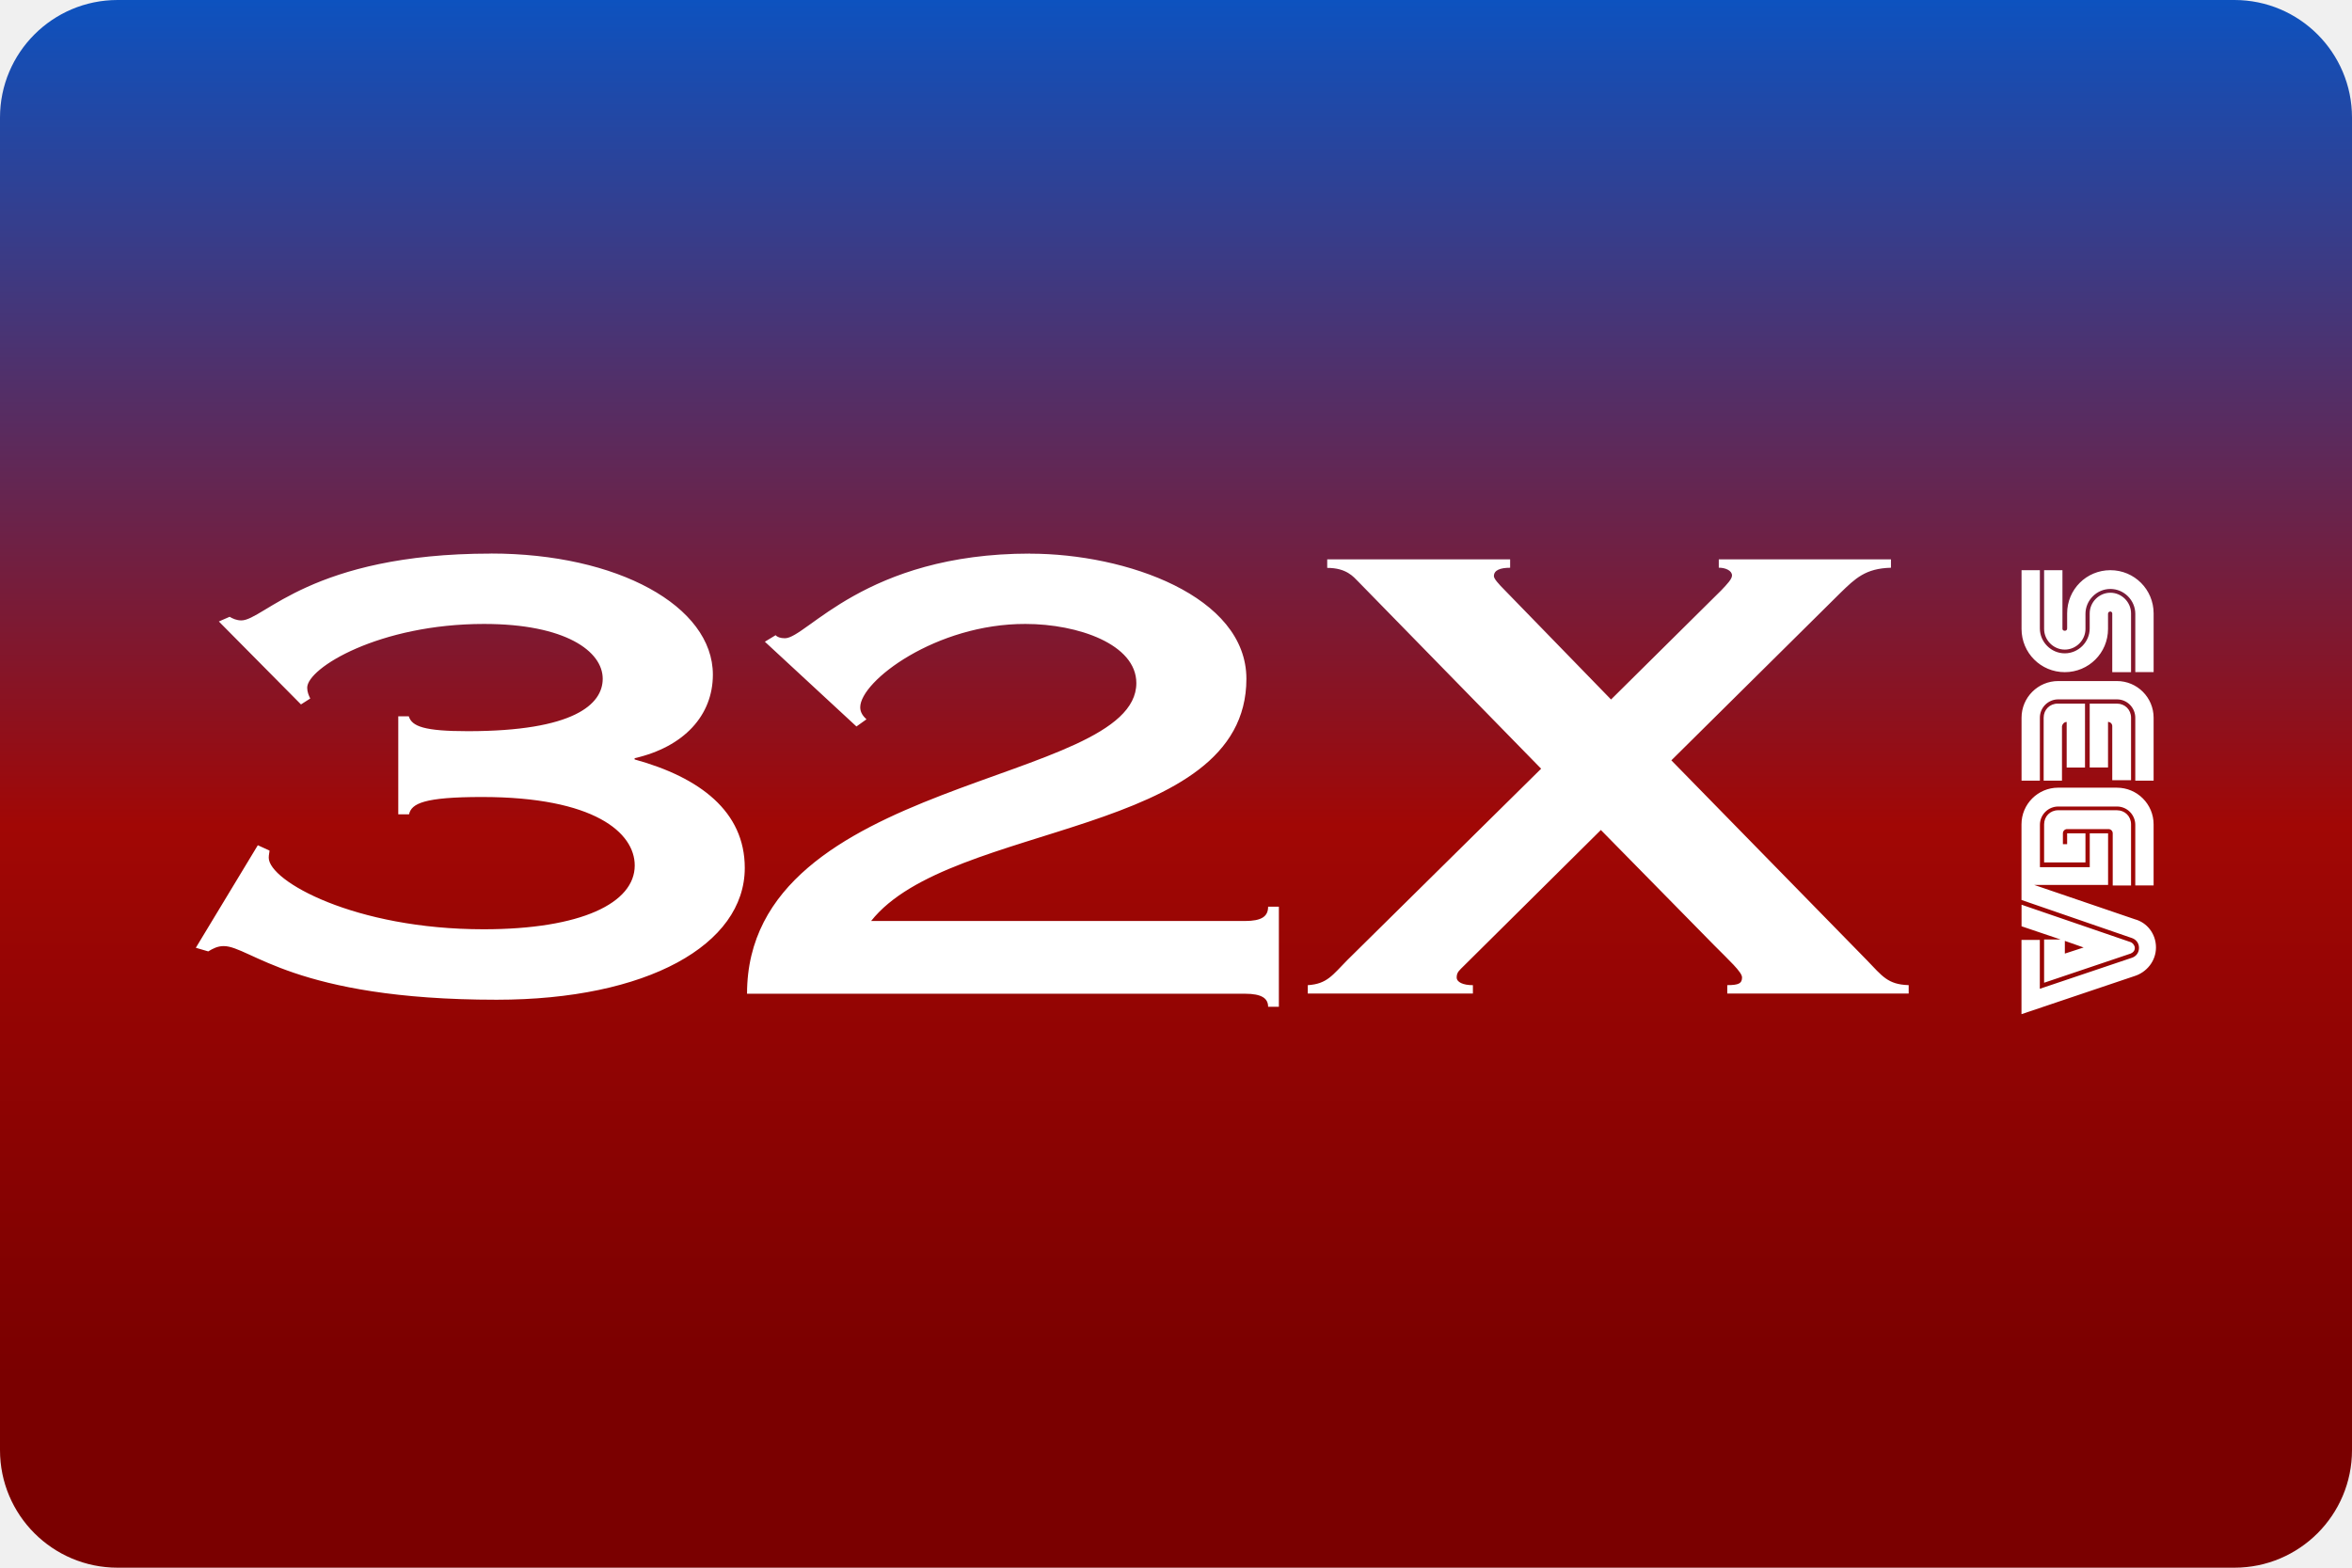
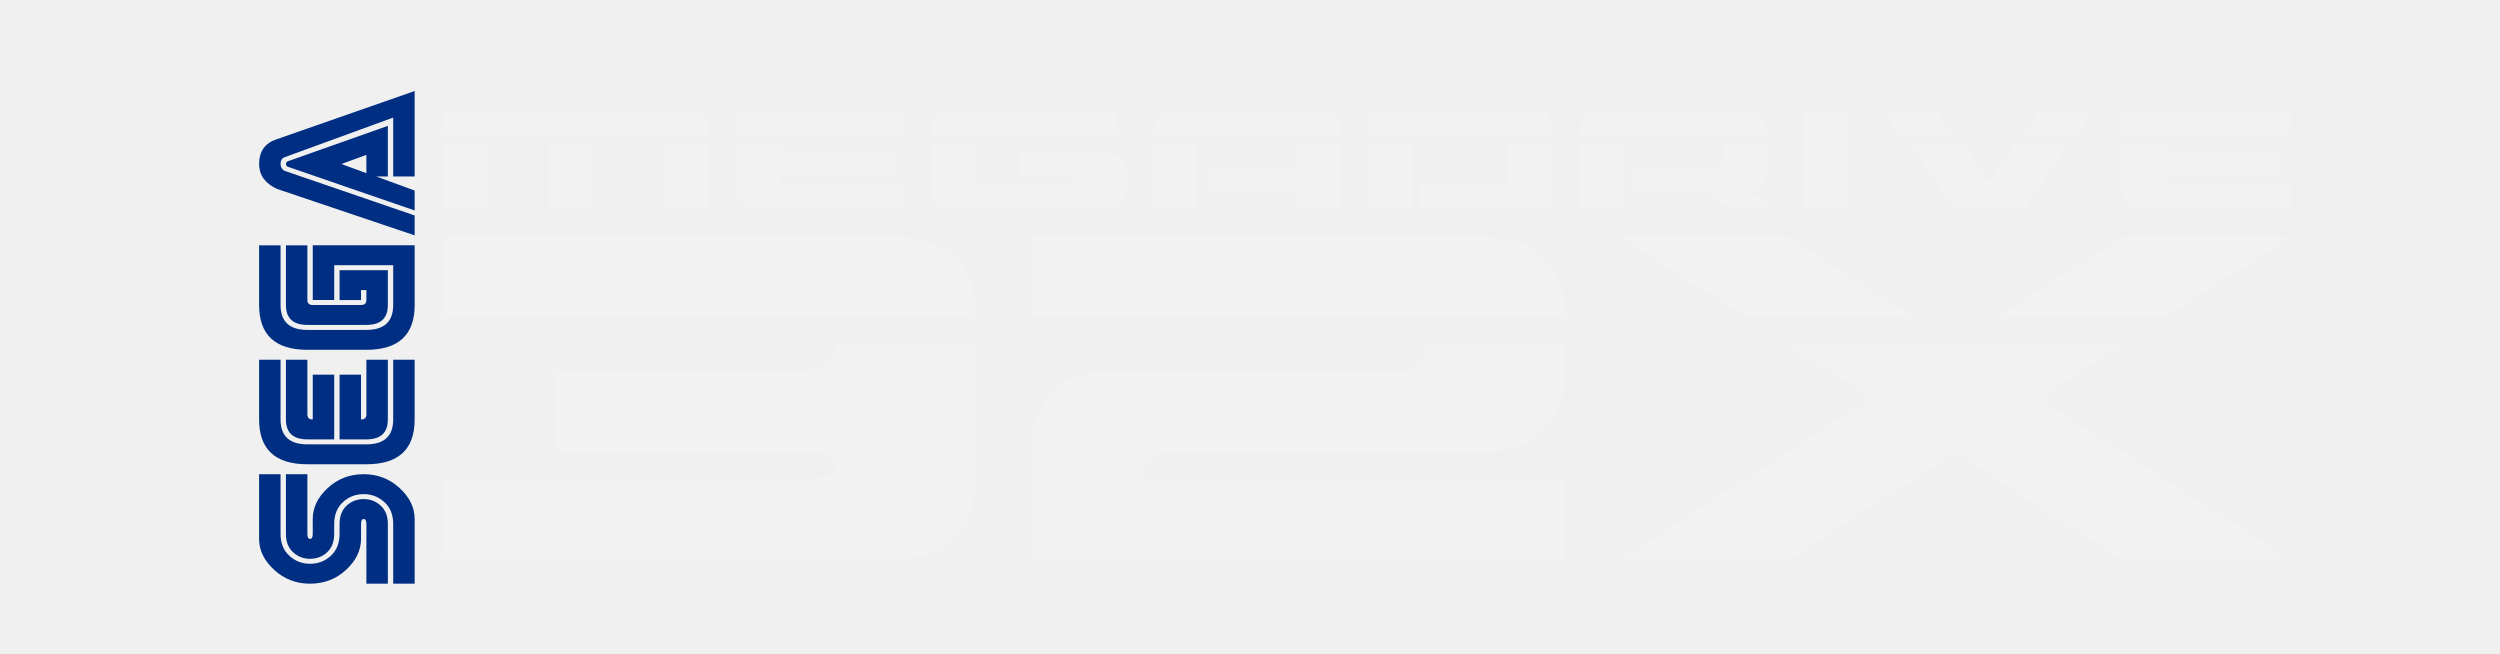
- <svg xmlns="http://www.w3.org/2000/svg" width="480" height="320" version="1.1" viewBox="0 0 480 320" xml:space="preserve">
-   <defs>
-     <linearGradient id="a" x1="59.47" x2="59.47" y1="74.29" gradientTransform="scale(3.78)" gradientUnits="userSpaceOnUse">
-       <stop stop-color="#7a0000" offset="0" />
-       <stop stop-color="#a10705" offset=".4" />
-       <stop stop-color="#0d52bf" offset="1" />
-     </linearGradient>
-   </defs>
-   <rect width="480" height="320" ry="24" fill="url(#a)" />
-   <path d="m100.2 113c-36.72 0-46.36 13.64-50.95 13.64-0.959 0-1.762-0.365-2.387-0.74l-2.199 0.959 16.76 16.93 1.894-1.209c-0.313-0.615-0.625-1.366-0.625-2.199 0-4.032 14.73-13.02 36.09-13.02 16.62 0 24.22 5.573 24.22 11.19 0 5.21-5.867 10.7-27.54 10.7-8.867 0-11.41-0.97-12.04-3.043h-2.144v20.01h2.197c0.5-2.198 3.011-3.533 14.89-3.533 22.94-1e-5 31.17 7.285 31.17 13.98 0 7.658-10.91 13.02-30.85 13.02-26.3 0-43.84-9.867-43.84-14.61 0-0.625 0.156-1.084 0.156-1.459l-2.387-1.084-12.65 20.93 2.531 0.74c0.969-0.584 1.897-1.084 3.168-1.084 5.366 0 14.39 10.95 55.69 10.95 30.7 0 50.64-11.22 50.64-26.91 0-11.53-9.179-18.48-22.48-22.14v-0.25c10.12-2.324 15.97-8.773 15.97-17.06 0-14.01-19.48-24.72-45.27-24.72zm110 0c-33.71 0-45.58 17.28-50.01 17.28-0.938 0-1.584-0.25-1.896-0.625l-2.199 1.334 18.69 17.3 2.043-1.459c-0.646-0.615-1.272-1.366-1.272-2.449 0-5.366 15.5-17.06 33.71-17.02 10.76 0 22.64 4.158 22.64 12.07 0 20.93-79.45 18.97-79.45 63.41h101.6c3.47 0 4.742 0.959 4.742 2.668h2.197v-20.43h-2.197c0 1.959-1.272 2.918-4.742 2.918h-76.28c16.16-20.46 76.59-17.06 76.59-49.43 0-16.9-24.53-25.55-44.16-25.55zm60.66 1.178v1.74c3.938 0 5.368 1.834 6.326 2.793l37.33 38.2-39.56 39.07c-3.011 3.042-4.095 4.865-8.064 5.115v1.709h33.7v-1.709c-2.042 0-3.312-0.623-3.312-1.582 0-1.115 0.625-1.491 1.428-2.324l28-27.77 23.1 23.51c3.011 3.042 5.711 5.491 5.711 6.574 0 1.209-0.626 1.584-3.012 1.584v1.709h37.02v-1.709c-4.272-0.125-5.387-1.833-8.555-5.115l-39.88-40.77 34.52-34.2c3.011-2.917 5.085-4.99 10.3-5.115v-1.709h-35.14v1.699c1.427 0 2.699 0.625 2.699 1.584 0 0.719-0.926 1.707-2.197 3.041l-22.49 22.28-21.52-22.14c-1.584-1.584-2.387-2.543-2.387-3.043 0-1.209 1.272-1.709 3.314-1.709v-1.709h-37.33zm141.7 2.209v11.99c0 4.887 3.927 8.826 8.824 8.826 4.887 0 8.826-3.929 8.826-8.826v-3.072c0-0.292 0.187-0.48 0.478-0.48 0.198 0 0.385 0.189 0.385 0.387v11.99h3.836v-11.99c0-2.303-1.918-4.221-4.221-4.221s-4.219 1.918-4.219 4.221v3.062c0 2.782-2.304 5.084-5.086 5.084s-5.084-2.302-5.084-5.084v-11.89h-3.74zm4.606 0v11.99c0 2.303 1.916 4.221 4.219 4.221s4.221-1.918 4.221-4.221v-3.072c0-2.782 2.302-5.086 5.084-5.086s5.084 2.304 5.084 5.086v11.89h3.742v-11.98c0-4.887-3.929-8.826-8.826-8.826s-8.824 3.929-8.824 8.826v3.062c0 0.292-0.189 0.478-0.48 0.478s-0.478-0.187-0.478-0.385v-11.98h-3.74zm2.875 22.63c-4.126 0-7.48 3.356-7.48 7.482v12.85h3.74v-12.85c0-2.115 1.729-3.742 3.74-3.742h11.99c2.115 0 3.74 1.731 3.74 3.742v12.85h3.742v-12.85c0-4.126-3.356-7.482-7.482-7.482h-11.99zm-0.094 4.606c-1.636 0-2.875 1.252-2.875 2.877v12.85h3.74v-11.12c0.094-0.479 0.48-0.865 0.959-0.865v9.305h3.74v-13.04h-5.564zm6.523 0v13.04h3.74v-9.305c0.479 0 0.863 0.386 0.863 0.865v11.04h3.836v-12.76c0-1.636-1.252-2.877-2.877-2.877h-5.562zm-6.439 17.16c-4.126 0-7.482 3.356-7.482 7.482v15.44l22.54 7.773c0.865 0.292 1.439 1.051 1.439 2.01s-0.575 1.73-1.439 2.012l-18.8 6.334v-9.971h-3.742v15.15l23.04-7.764c2.49-0.771 4.408-3.063 4.408-5.856 0-2.782-1.824-5.085-4.314-5.752l-20.52-7.002h15.06v-10.54h-3.74v6.908h-10.17v-8.639c0-2.115 1.729-3.74 3.74-3.74h11.98c2.115 0 3.74 1.729 3.74 3.74v12.37h3.74v-12.47c0-4.126-3.354-7.482-7.48-7.482h-11.99zm0.01 4.606c-1.636 0-2.875 1.252-2.875 2.877v7.772h8.439v-5.938h-3.74v2.209h-0.865v-2.209c0-0.479 0.386-0.865 0.865-0.865h8.44c0.479 0 0.863 0.386 0.863 0.865v10.65h3.742v-12.48c0-1.636-1.252-2.877-2.877-2.877h-11.99zm-7.48 19.28v4.406l7.959 2.69h-3.354v8.834l17.65-5.949c0.479-0.188 0.863-0.573 0.863-1.156 0-0.479-0.384-0.958-0.769-1.156l-22.35-7.668zm8.836 7.387 3.834 1.344-3.834 1.25v-2.594z" fill="#fff" />
+ <svg xmlns="http://www.w3.org/2000/svg" enable-background="new 0 0 288.411 75.415" viewBox="0 0 288.411 75.415">
+   <g fill="#f2f2f2" transform="matrix(.8123249 0 0 .7536186 29.89134 10.50236)">
+     <path d="m26.048 6.682v-3.787h35.342c1.684 0 2.524 1.262 2.524 3.787zm0 11.36v-10.098h6.311v10.098zm15.146 0v-10.098h6.311v10.098zm16.409 0v-10.098h6.311v10.098z" />
+     <path d="m67.701 6.682v-3.787h23.982v3.787zm0 7.573v-6.311h6.311c0 .843.421 1.262 1.262 1.262h15.147v3.787h-16.409c0 .843.421 1.262 1.262 1.262h16.409v3.787h-21.457c-1.684 0-2.525-1.262-2.525-3.787z" />
+     <path d="m95.47 6.682c0-2.524.841-3.787 2.524-3.787h23.982v3.787zm0 7.573v-6.311h6.311v6.311h12.622c.841 0 1.262-.212 1.262-.631s-.422-.631-1.262-.631h-6.311v-3.787h11.36c2.524 0 3.787 1.262 3.787 3.787v1.262c0 2.524-.841 3.787-2.524 3.787h-22.72c-1.684 0-2.525-1.262-2.525-3.787z" />
+     <path d="m127.026 6.682c0-2.524.841-3.787 2.524-3.787h21.458c1.684 0 2.524 1.262 2.524 3.787zm0 11.36v-10.098h6.311v10.098zm20.196 0v-2.524h-12.622v-3.787h12.622v-3.787h6.311v10.098z" />
+     <path d="m157.32 6.682v-3.787h23.982c1.684 0 2.524 1.262 2.524 3.787zm0 11.36v-10.098h6.311v10.098zm23.982 0h-16.409v-3.787h12.622v-6.311h6.311v6.311c0 2.525-.84 3.787-2.524 3.787z" />
+     <path d="m187.613 6.682c0-2.524.841-3.787 2.524-3.787h21.458c1.684 0 2.524 1.262 2.524 3.787zm0 11.36v-10.098h6.311v10.098zm7.574-2.525v-3.787h11.36c.841 0 1.262-.419 1.262-1.262v-2.524h6.311v3.787c0 2.524-.841 3.787-2.524 3.787l3.787 2.524h-6.311l-3.787-2.524h-10.098z" />
+     <path d="m219.169 18.042v-15.147h6.311v15.147z" />
+     <path d="m233.053 6.682-2.524-3.787h7.573l2.524 3.787zm7.574 11.36-6.311-10.098h7.573l3.787 6.059 3.787-6.059h7.573l-6.311 10.098zm9.917-11.36 2.524-3.787h7.573l-2.524 3.787z" />
+     <path d="m264.429 6.682v-3.787h23.982v3.787zm0 7.573v-6.311h6.311c0 .843.421 1.262 1.262 1.262h15.147v3.787h-16.409c0 .843.421 1.262 1.262 1.262h16.409v3.787h-21.458c-1.683 0-2.524-1.262-2.524-3.787z" />
+     <path d="m26.048 34.667v-12.306h64.538c7.436 0 11.155 4.102 11.155 12.307h-75.693zm0 36.921v-12.307h51.79c2.655 0 3.984-.685 3.984-2.051s-1.329-2.051-3.984-2.051h-35.855v-12.307h35.058c3.187 0 4.781-1.366 4.781-4.102h19.919v20.511c0 8.205-3.719 12.307-11.155 12.307z" />
+     <path d="m109.708 34.667v-12.306h63.741c7.968 0 11.951 4.102 11.951 12.307h-75.692zm0 20.512c0-8.205 3.984-12.307 11.951-12.307h39.838c2.655 0 3.984-1.366 3.984-4.102h19.919v4.102c0 8.205-3.984 12.307-11.951 12.307h-43.822c-2.655 0-3.984 1.366-3.984 4.102h59.757v12.307h-75.693v-16.409z" />
+     <path d="m211.125 34.667-17.757-12.307h23.903l17.7 12.307zm53.156 36.921-23.391-16.234-23.391 16.233h-23.903l35.342-24.555-11.895-8.263h47.692l-11.895 8.263 35.342 24.555h-23.901zm.227-49.227h23.903l-17.757 12.307h-23.846z" />
+   </g>
+   <g fill="#002e82" stroke-width=".782">
+     <path d="m35.77 67.337c-1.609 0-2.991-.533-4.146-1.598-1.155-1.065-1.733-2.255-1.733-3.569v-7.463h2.475v6.889c0 1.059.336 1.898 1.011 2.516.674.619 1.471.928 2.393.928.934 0 1.736-.309 2.404-.928.666-.619 1-1.457 1-2.516v-1.149c0-.906.271-1.61.816-2.115.543-.504 1.2-.756 1.969-.756.757 0 1.409.252 1.959.756.551.504.825 1.209.825 2.115v6.889h-2.475v-6.889c0-.383-.103-.574-.309-.574-.206 0-.309.191-.309.574v1.722c0 1.314-.574 2.504-1.723 3.569-1.148 1.066-2.533 1.598-4.156 1.598zm0-2.871c-.757 0-1.409-.252-1.959-.756s-.825-1.208-.825-2.114v-6.889h2.475v6.889c0 .383.103.574.309.574.206 0 .309-.191.309-.574v-1.722c0-1.314.574-2.504 1.723-3.569 1.147-1.065 2.532-1.598 4.156-1.598 1.609 0 2.991.533 4.146 1.598s1.733 2.255 1.733 3.569v7.463h-2.475v-6.889c0-1.059-.336-1.898-1.011-2.516-.674-.619-1.471-.928-2.393-.928-.934 0-1.736.309-2.404.928-.666.619-1 1.457-1 2.516v1.149c0 .906-.271 1.61-.816 2.115-.543.503-1.2.754-1.969.754z" />
+     <path d="m35.461 53.559c-3.713 0-5.569-1.723-5.569-5.167v-6.889h2.475v6.889c0 1.913 1.032 2.871 3.094 2.871h6.806c2.062 0 3.094-.957 3.094-2.871v-6.889h2.475v6.889c0 3.445-1.856 5.167-5.569 5.167zm3.094-2.871h-3.094c-1.65 0-2.475-.766-2.475-2.296v-6.889h2.475v6.315c0 .383.206.574.619.574v-5.167h2.475zm.619 0v-7.463h2.475v5.167c.413 0 .619-.191.619-.574v-6.315h2.475v6.889c0 1.531-.825 2.296-2.475 2.296z" />
+     <path d="m35.461 40.355c-3.713 0-5.569-1.722-5.569-5.167v-6.889h2.475v6.889c0 1.913 1.032 2.871 3.094 2.871h6.806c2.062 0 3.094-.957 3.094-2.871v-4.593h-6.806v4.018h-2.475v-6.315h11.758v6.889c0 3.445-1.856 5.167-5.569 5.167zm0-2.871c-1.65 0-2.475-.766-2.475-2.296v-6.889h2.475v6.315c0 .383.206.574.619.574h5.569c.413 0 .619-.191.619-.574v-1.149h-.619v1.149h-2.475v-3.445h5.569v4.018c0 1.531-.825 2.296-2.475 2.296h-6.807z" />
+     <path d="m45.361 20.357v-6.793l-12.582 4.593c-.275.127-.413.383-.413.766 0 .319.138.574.413.766l15.057 5.167v2.296l-15.883-5.358c-1.375-.638-2.062-1.595-2.062-2.871 0-1.467.687-2.424 2.062-2.871l15.883-5.55v9.855zm-.619 0h-1.341l4.434 1.626v2.296l-14.437-4.975c-.275-.064-.413-.191-.413-.383 0-.191.138-.319.413-.383l11.345-4.018v5.837zm-5.363-1.435 2.888 1.053v-2.106z" />
+   </g>
</svg>
